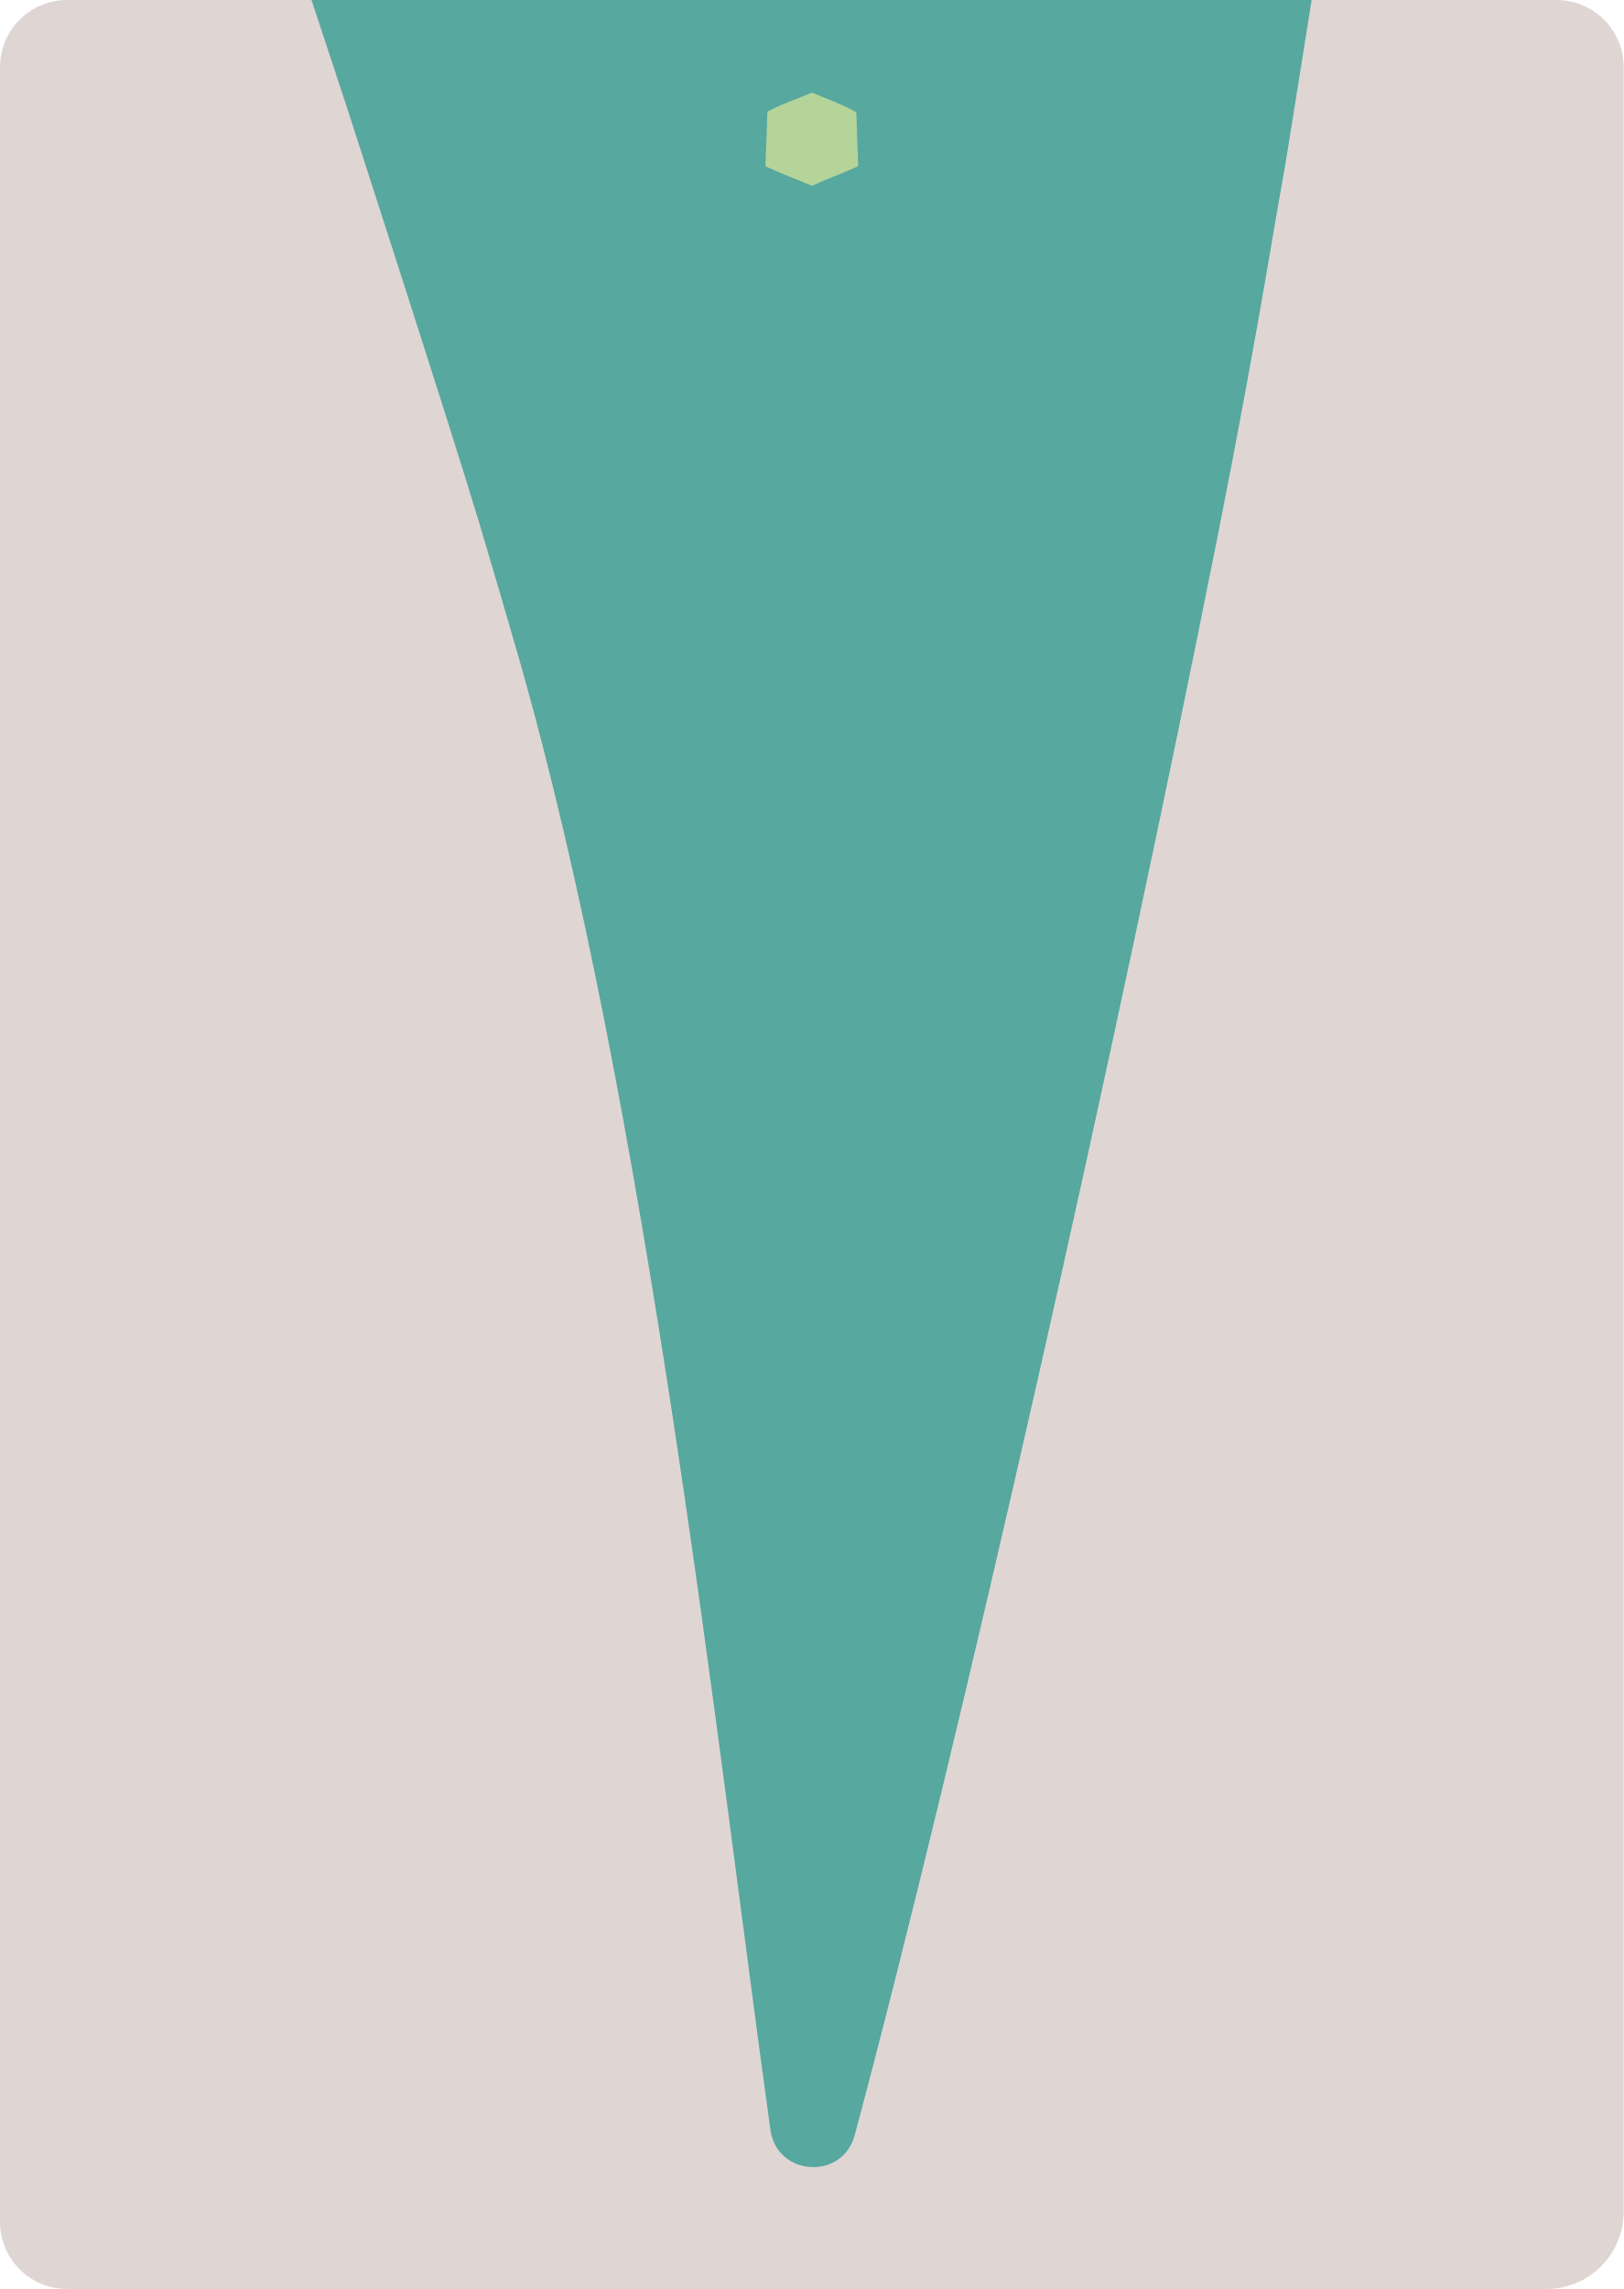
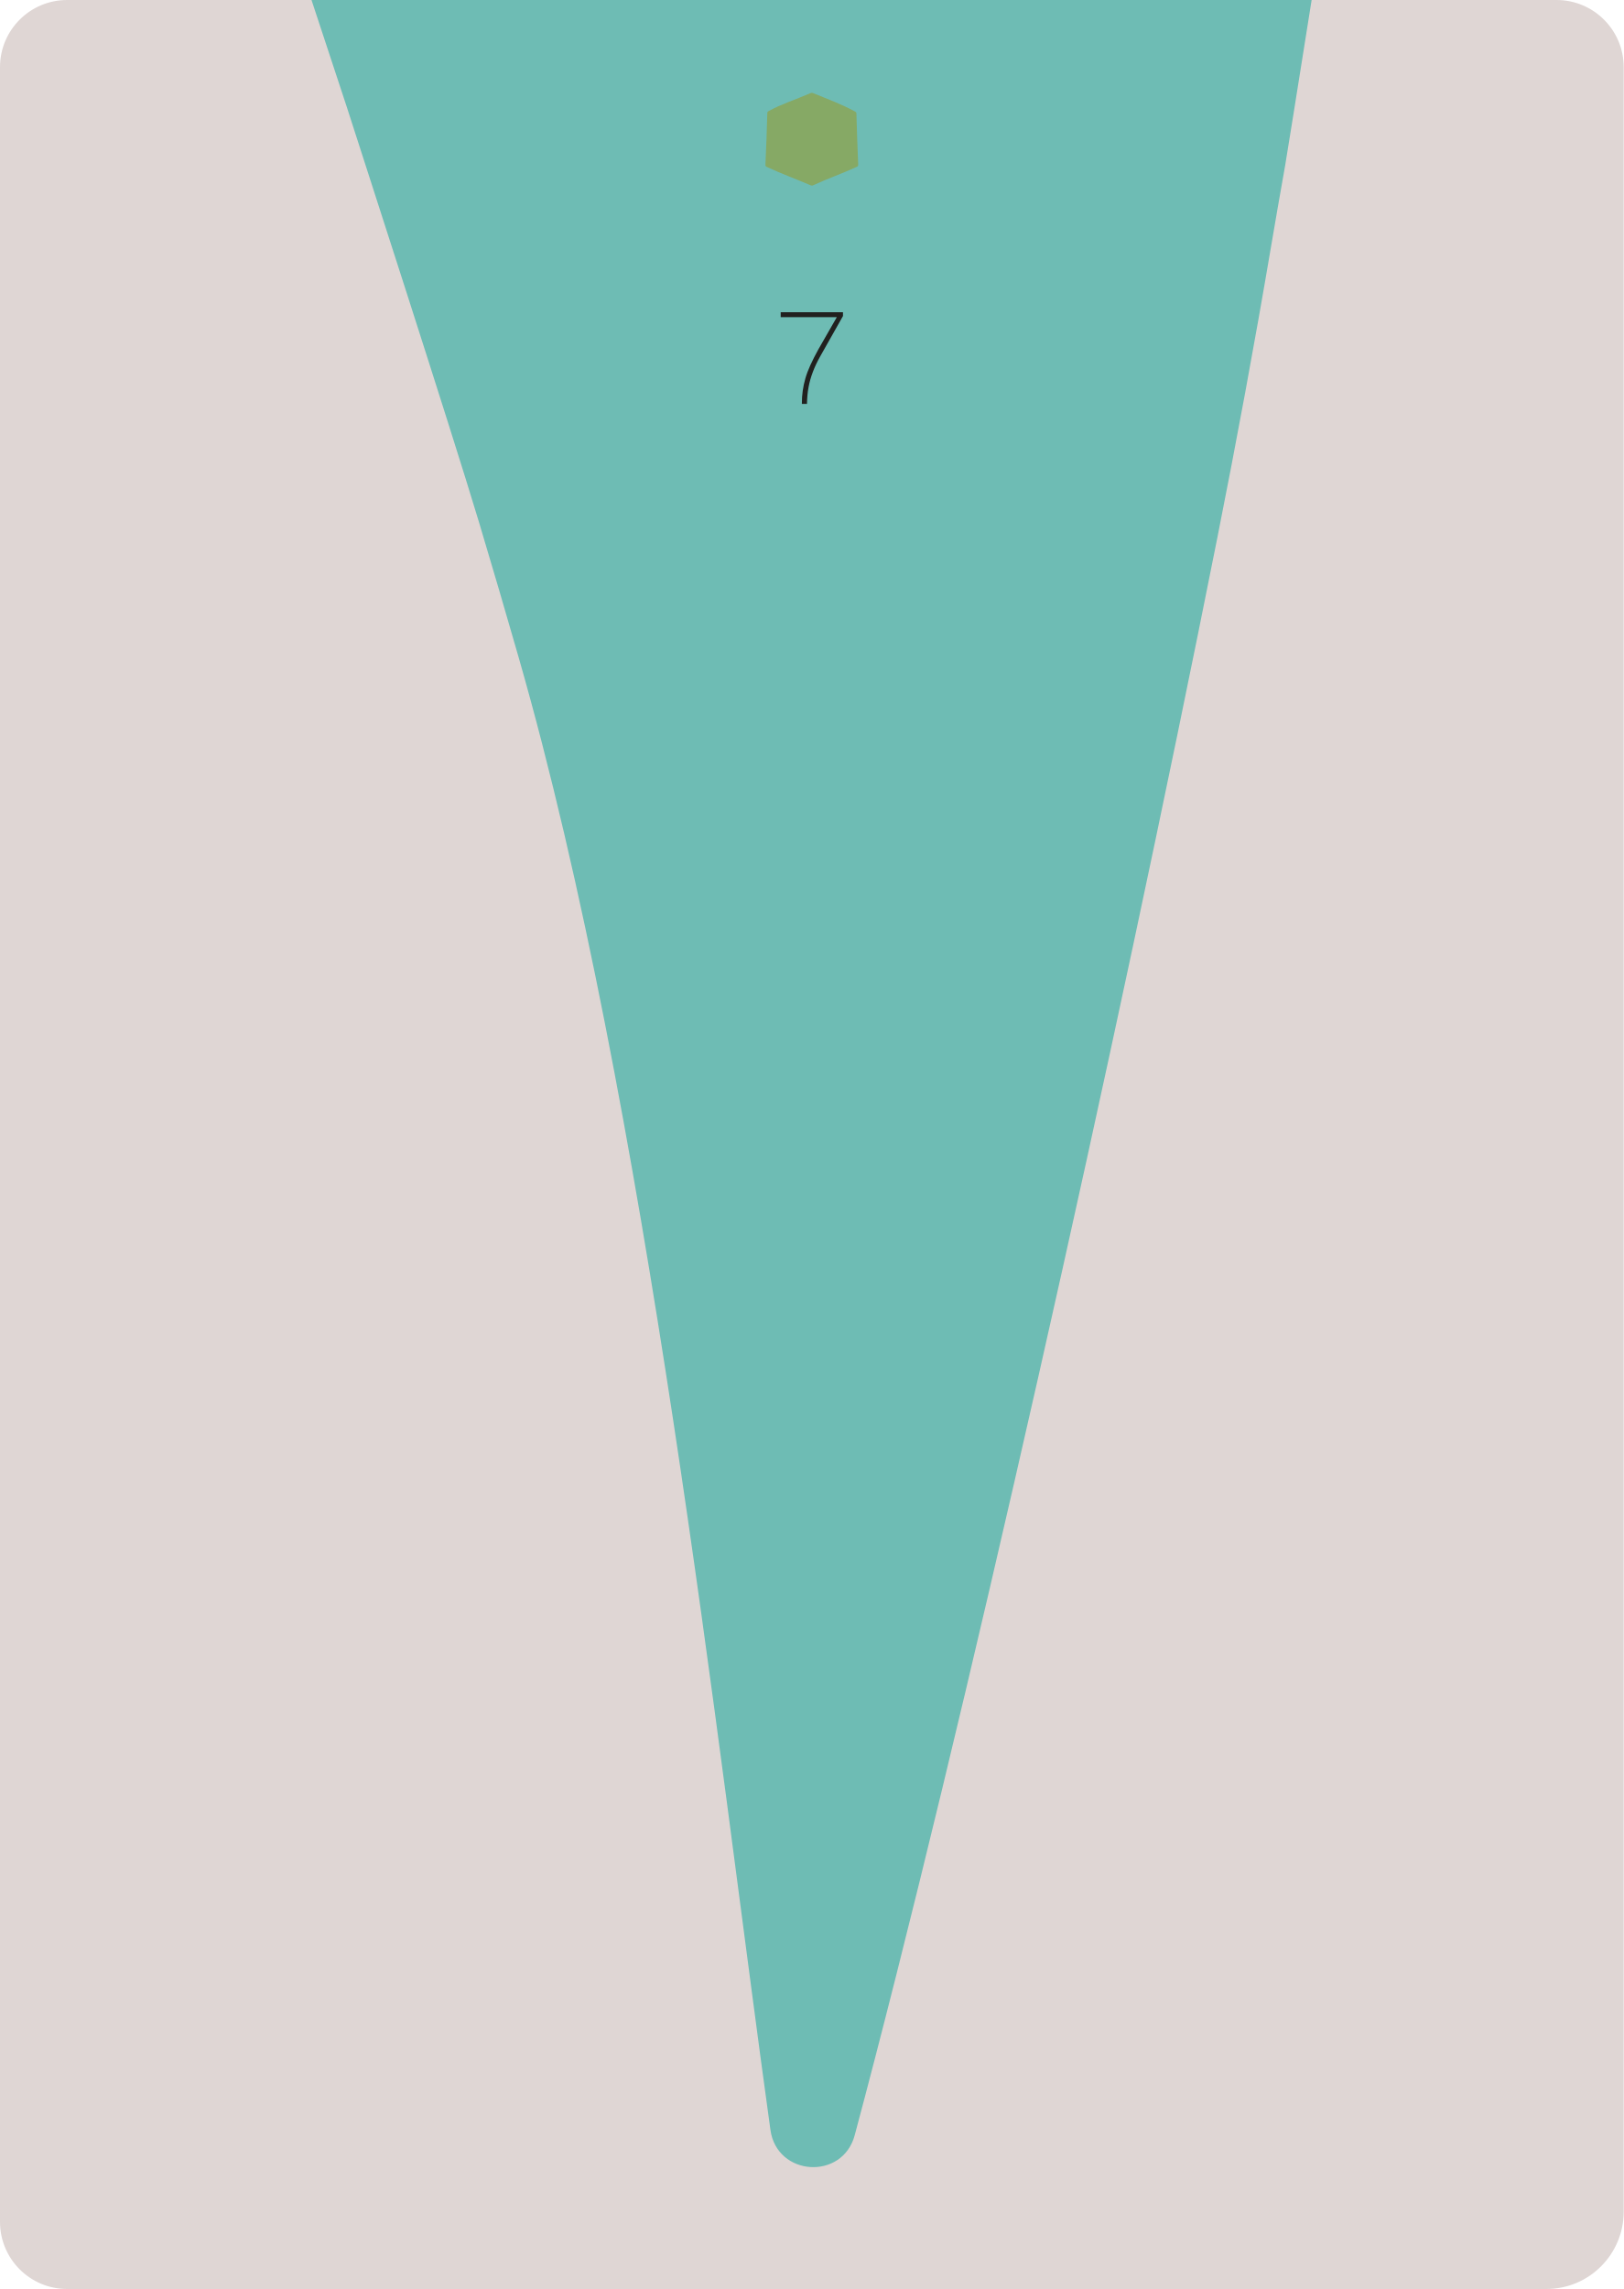
<svg xmlns="http://www.w3.org/2000/svg" viewBox="0 0 297.64 419.53">
-   <path d="M12.31 419.53h271.16c7.83 0 14.17-6.35 14.17-14.17V12.31c0-6.8-5.51-12.31-12.31-12.31H12.31C5.51 0 0 5.51 0 12.31v394.91c0 6.8 5.51 12.31 12.31 12.31z" fill="#dfd6d4" />
-   <path d="M63.69 19.98c2.26 7.05 18.77 57.94 24.13 75.78 2.47 8.24 4.88 16.46 7.23 24.64 23.7 82.56 36.49 200.35 46.18 269.98 1.19 8.53 13.22 9.28 15.45.96 19.53-72.9 48.05-200.09 66.5-292.92 3.49-17.55 6.79-35.33 9.81-53.18.86-5.09 1.73-10.04 2.59-14.89.21-1.17 2.27-14.03 4.86-30.36H57.1c3.48 10.5 6.16 18.63 6.59 19.98z" fill="#57a89f" />
-   <path d="M157.32 30.22c-.11-2.76-.27-6.66-.33-9.42 0-.14-.08-.27-.21-.34-2.59-1.4-4.87-2.22-7.76-3.41a.556.556 0 0 0-.42.01c-2.89 1.26-5.14 1.91-7.73 3.31a.37.37 0 0 0-.21.32c-.05 2.6-.24 6.96-.35 9.56 0 .13.07.26.2.32 2.76 1.29 5.2 2.15 8.08 3.39.14.06.31.08.44.01 2.93-1.35 5.28-2.12 8.09-3.42.13-.06.2-.2.2-.34z" fill="#b4d49a" />
+   <path d="m12.31 419.53h271.16c7.83 0 14.17-6.35 14.17-14.17v-393.05c-0-6.8-5.51-12.31-12.31-12.31h-273.02c-6.8 0-12.31 5.51-12.31 12.31v394.91c0 6.8 5.51 12.31 12.31 12.31z" fill="#dfd6d4" />
+   <path d="m63.69 19.98c2.26 7.05 18.77 57.94 24.13 75.78 2.47 8.24 4.88 16.46 7.23 24.64 23.7 82.56 36.49 200.35 46.18 269.98 1.19 8.53 13.22 9.28 15.45.96 19.53-72.9 48.05-200.09 66.5-292.92 3.49-17.55 6.79-35.33 9.81-53.18.86-5.09 1.73-10.04 2.59-14.89.21-1.17 2.27-14.03 4.86-30.36h-183.34c3.48 10.5 6.16 18.63 6.59 19.98z" fill="#6ebcb4" />
+   <path d="m157.32 30.22c-.11-2.76-.27-6.66-.33-9.42 0-.14-.08-.27-.21-.34-2.59-1.4-4.87-2.22-7.76-3.41-.13-.05-.28-.05-.42.01-2.89 1.26-5.14 1.91-7.73 3.31-.13.07-.21.19-.21.32-.05 2.6-.24 6.96-.35 9.56 0 .13.07.26.2.32 2.76 1.29 5.2 2.15 8.08 3.39.14.06.31.08.44.01 2.93-1.35 5.28-2.12 8.09-3.42.13-.06.2-.2.2-.34z" fill="#86a965" />
+   <path d="m146.99 74.02c0-.85.05-1.65.16-2.4.1-.75.27-1.51.49-2.28s.53-1.58.92-2.44.87-1.8 1.43-2.82l3.41-5.95h-10.29v-.91h11.42v.7l-4.2 7.44c-.53.94-.97 1.88-1.32 2.8s-.62 1.85-.79 2.8c-.18.94-.27 1.97-.29 3.07h-.94z" fill="#21211f" />
</svg>
